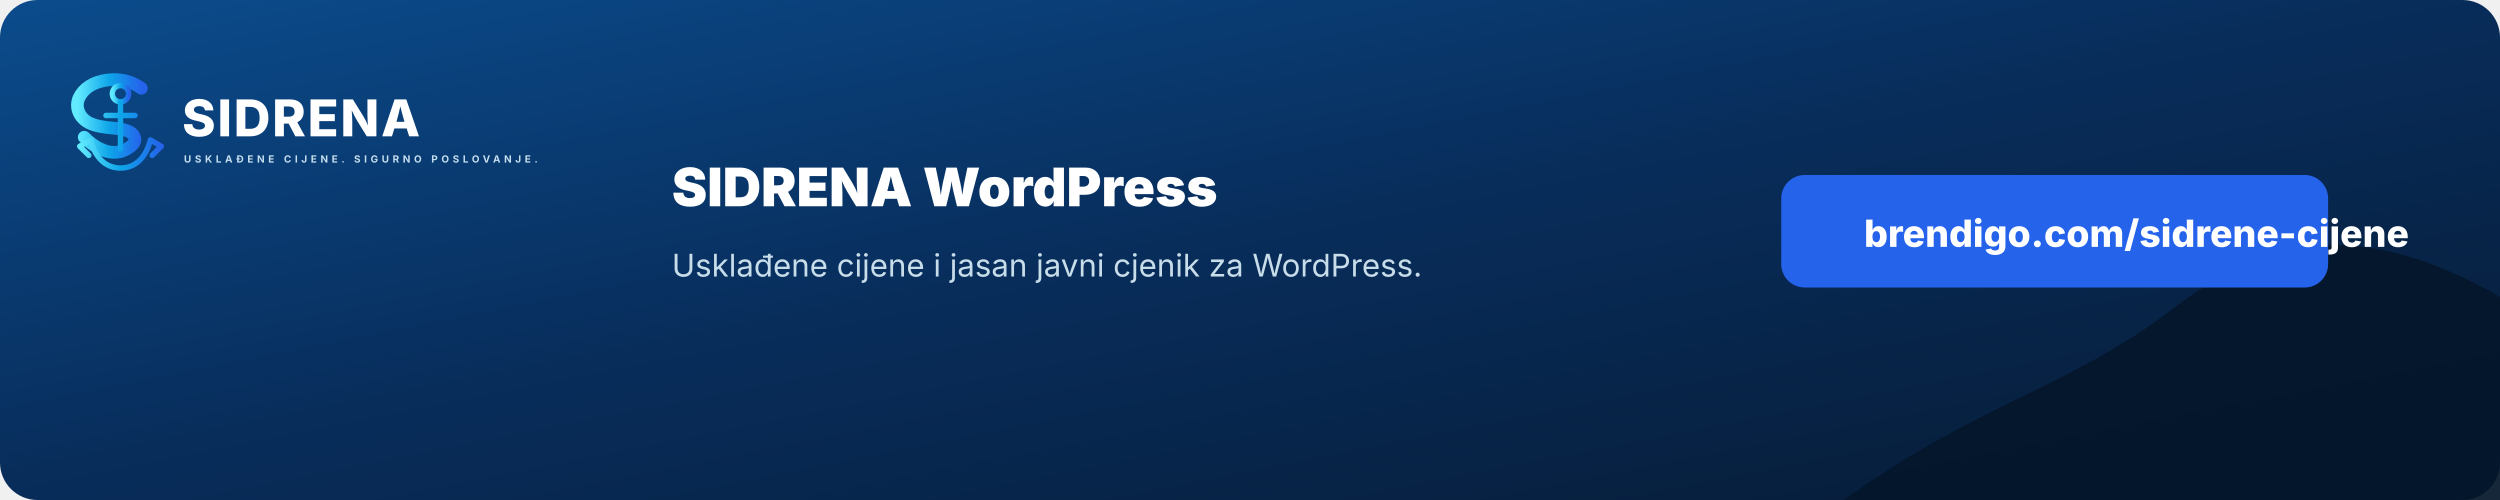
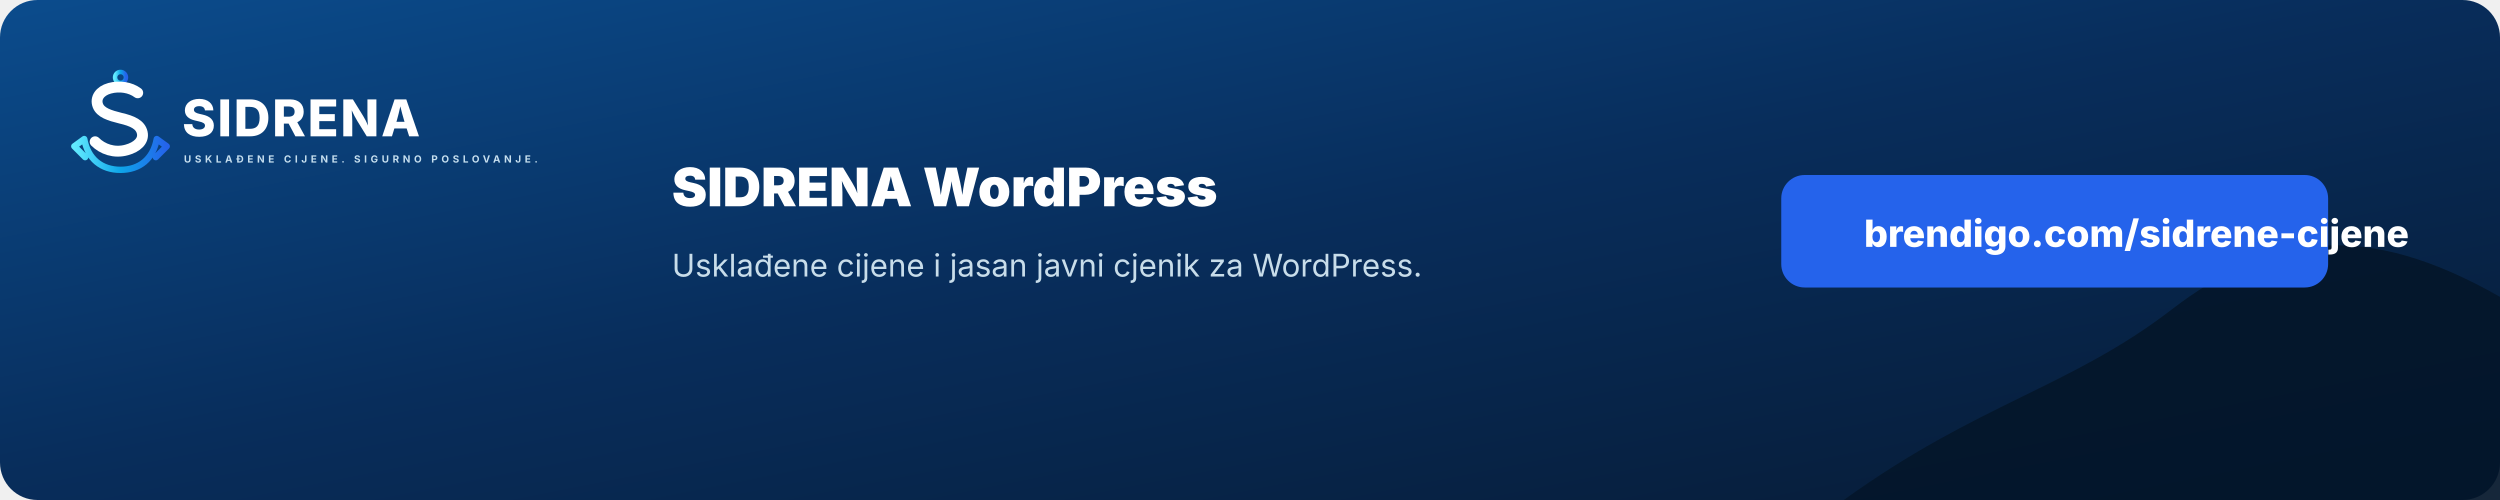
<svg xmlns="http://www.w3.org/2000/svg" viewBox="0 0 1600 320" role="img" aria-labelledby="t">
  <defs>
    <linearGradient id="sky" x1="0" y1="0" x2="1" y2="1">
      <stop stop-color="#0B4C8D" />
      <stop offset=".48" stop-color="#082D5B" />
      <stop offset="1" stop-color="#061A33" />
    </linearGradient>
    <linearGradient id="sea" x1="0" y1=".2" x2="0" y2="1">
      <stop stop-color="#0B5B98" />
      <stop offset="1" stop-color="#041B33" />
    </linearGradient>
    <linearGradient id="cyan" x1="0" y1="0" x2="1" y2="0">
      <stop stop-color="#62EBFF" />
      <stop offset=".5" stop-color="#0EA5E9" />
      <stop offset="1" stop-color="#2563EB" />
    </linearGradient>
    <radialGradient id="glow" cx=".78" cy=".22" r=".34">
      <stop stop-color="#A8F3FF" stop-opacity=".6" />
      <stop offset=".35" stop-color="#4CCBEA" stop-opacity=".14" />
      <stop offset="1" stop-color="#4CCBEA" stop-opacity="0" />
    </radialGradient>
  </defs>
  <rect width="1600" height="320" rx="24" fill="url(#sky)" />
  <path d="M1180 320c86-62 145-72 210-122 64-49 124-57 210-8v130z" fill="#03162A" opacity=".92" />
  <g transform="translate(40 42) scale(0.58)">
    <g fill="none" stroke="url(#cyan)" stroke-linecap="round" stroke-linejoin="round">
-       <path d="M87 25c-11-8-24-11-38-9-15 2-26 9-31 20-4 10 0 21 11 27 8 4 17 5 27 6 13 1 21 4 23 9 3 5-1 10-8 14-8 5-19 5-29 0-7-3-13-8-18-13" stroke-width="14" />
-       <circle cx="64" cy="31" r="9" stroke-width="6" />
-       <path d="M64 40v52M48 55h32M31 82c5 20 17 31 33 31s28-11 33-31M31 82l-12 7 10 10m68-17 12 7-10 10" stroke-width="6" />
+       <circle cx="64" cy="13" r="6" stroke-width="5" />
+       <path d="M64 20V104" stroke-width="8" />
+       <path d="M44 48H84" stroke-width="7" />
+       <path d="M24 81C28 103 43 115 64 115C85 115 100 103 104 81M24 81L13 89L25 101M104 81L115 89L103 101" stroke-width="7" />
    </g>
+     <path d="M83 30C75 24 63 22 52 25C41 28 36 36 39 44C42 52 52 55 64 58C77 61 86 65 88 74C90 83 82 90 71 93C57 97 44 92 36 84" fill="none" stroke="#FFFFFF" stroke-width="12" stroke-linecap="round" stroke-linejoin="round" />
    <text x="132" y="78" fill="#fff" font-family="Inter,Segoe UI,Arial,sans-serif" font-size="56" font-weight="800" letter-spacing="2">SIDRENA</text>
    <text x="134" y="107" fill="#C6DFEF" font-family="Inter,Segoe UI,Arial,sans-serif" font-size="11" font-weight="700" letter-spacing="4">USKLAĐENE CIJENE. SIGURNO POSLOVANJE.</text>
  </g>
  <text x="430" y="132" fill="#fff" font-family="Inter,Segoe UI,Arial,sans-serif" font-size="34" font-weight="850">SIDRENA WordPress</text>
  <text x="430" y="177" fill="#C8DDEA" font-family="Inter,Segoe UI,Arial,sans-serif" font-size="20">Usklađene cijene i jasan javni cjenik za WordPress.</text>
  <rect x="1140" y="112" width="350" height="72" rx="15" fill="#2563EB" />
  <text x="1193" y="158" fill="#fff" font-family="Inter,Segoe UI,Arial,sans-serif" font-size="24" font-weight="800">brendigo.com/sidrene-cijene</text>
</svg>
